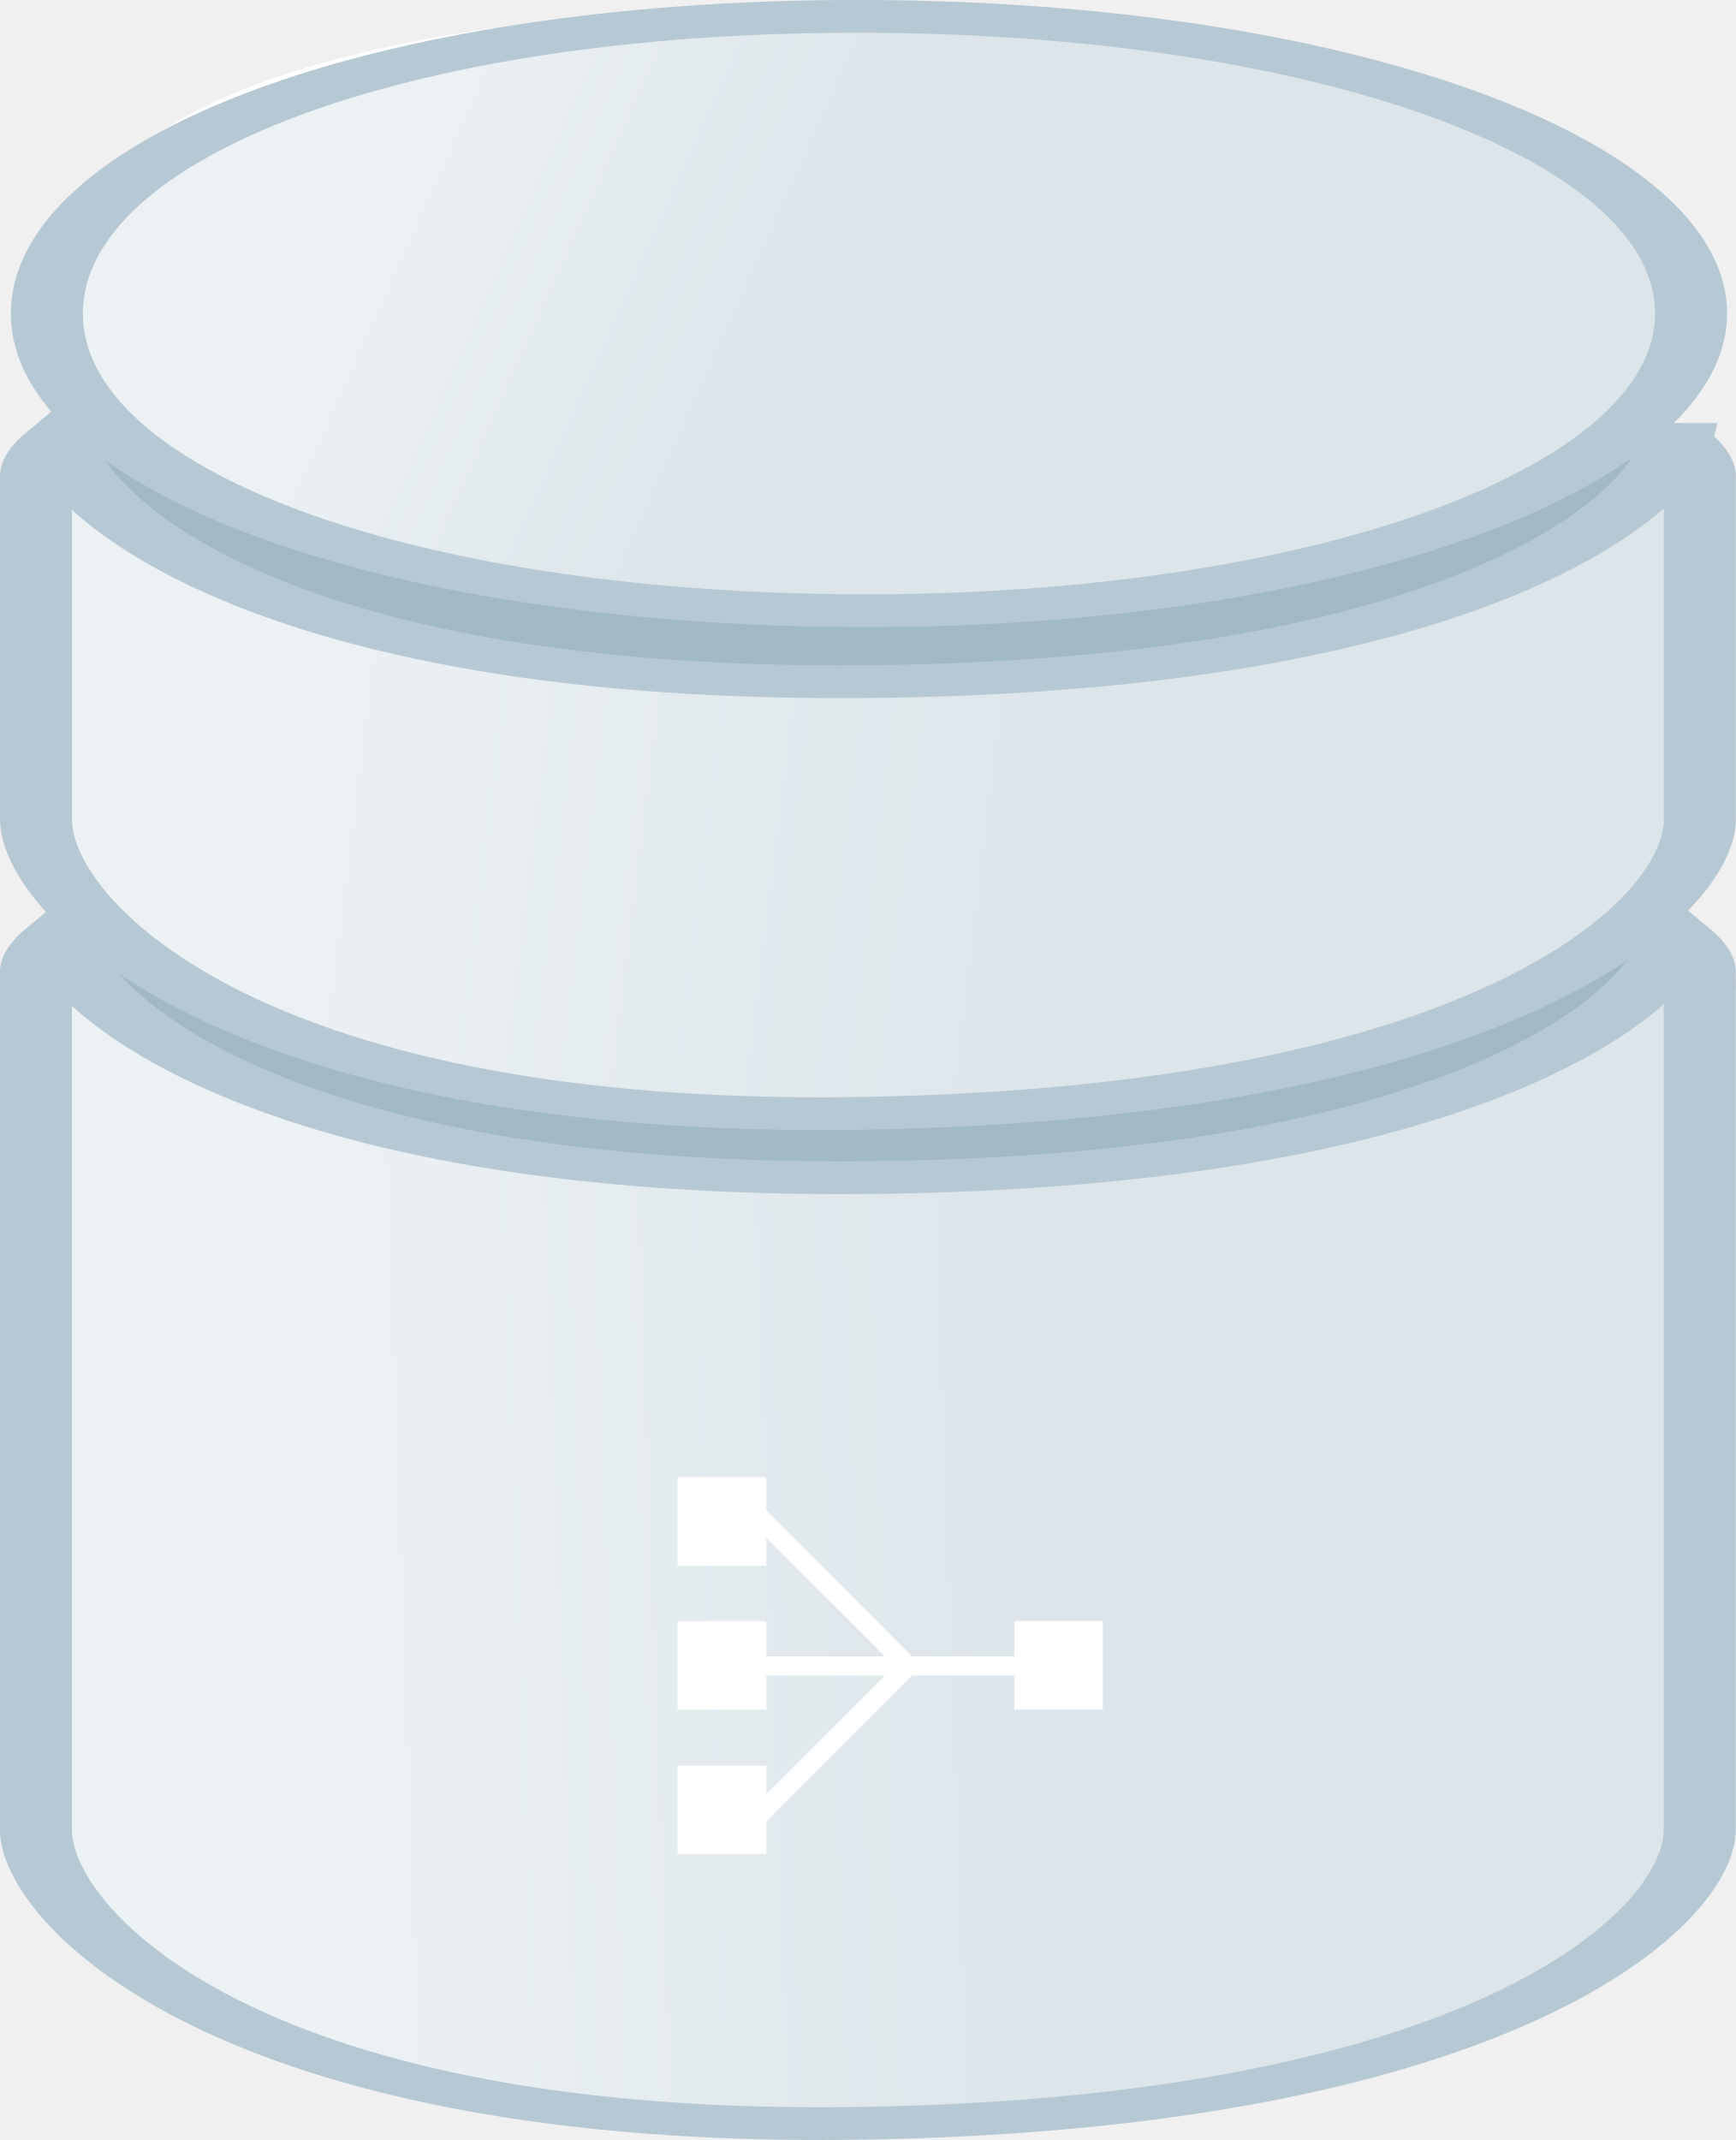
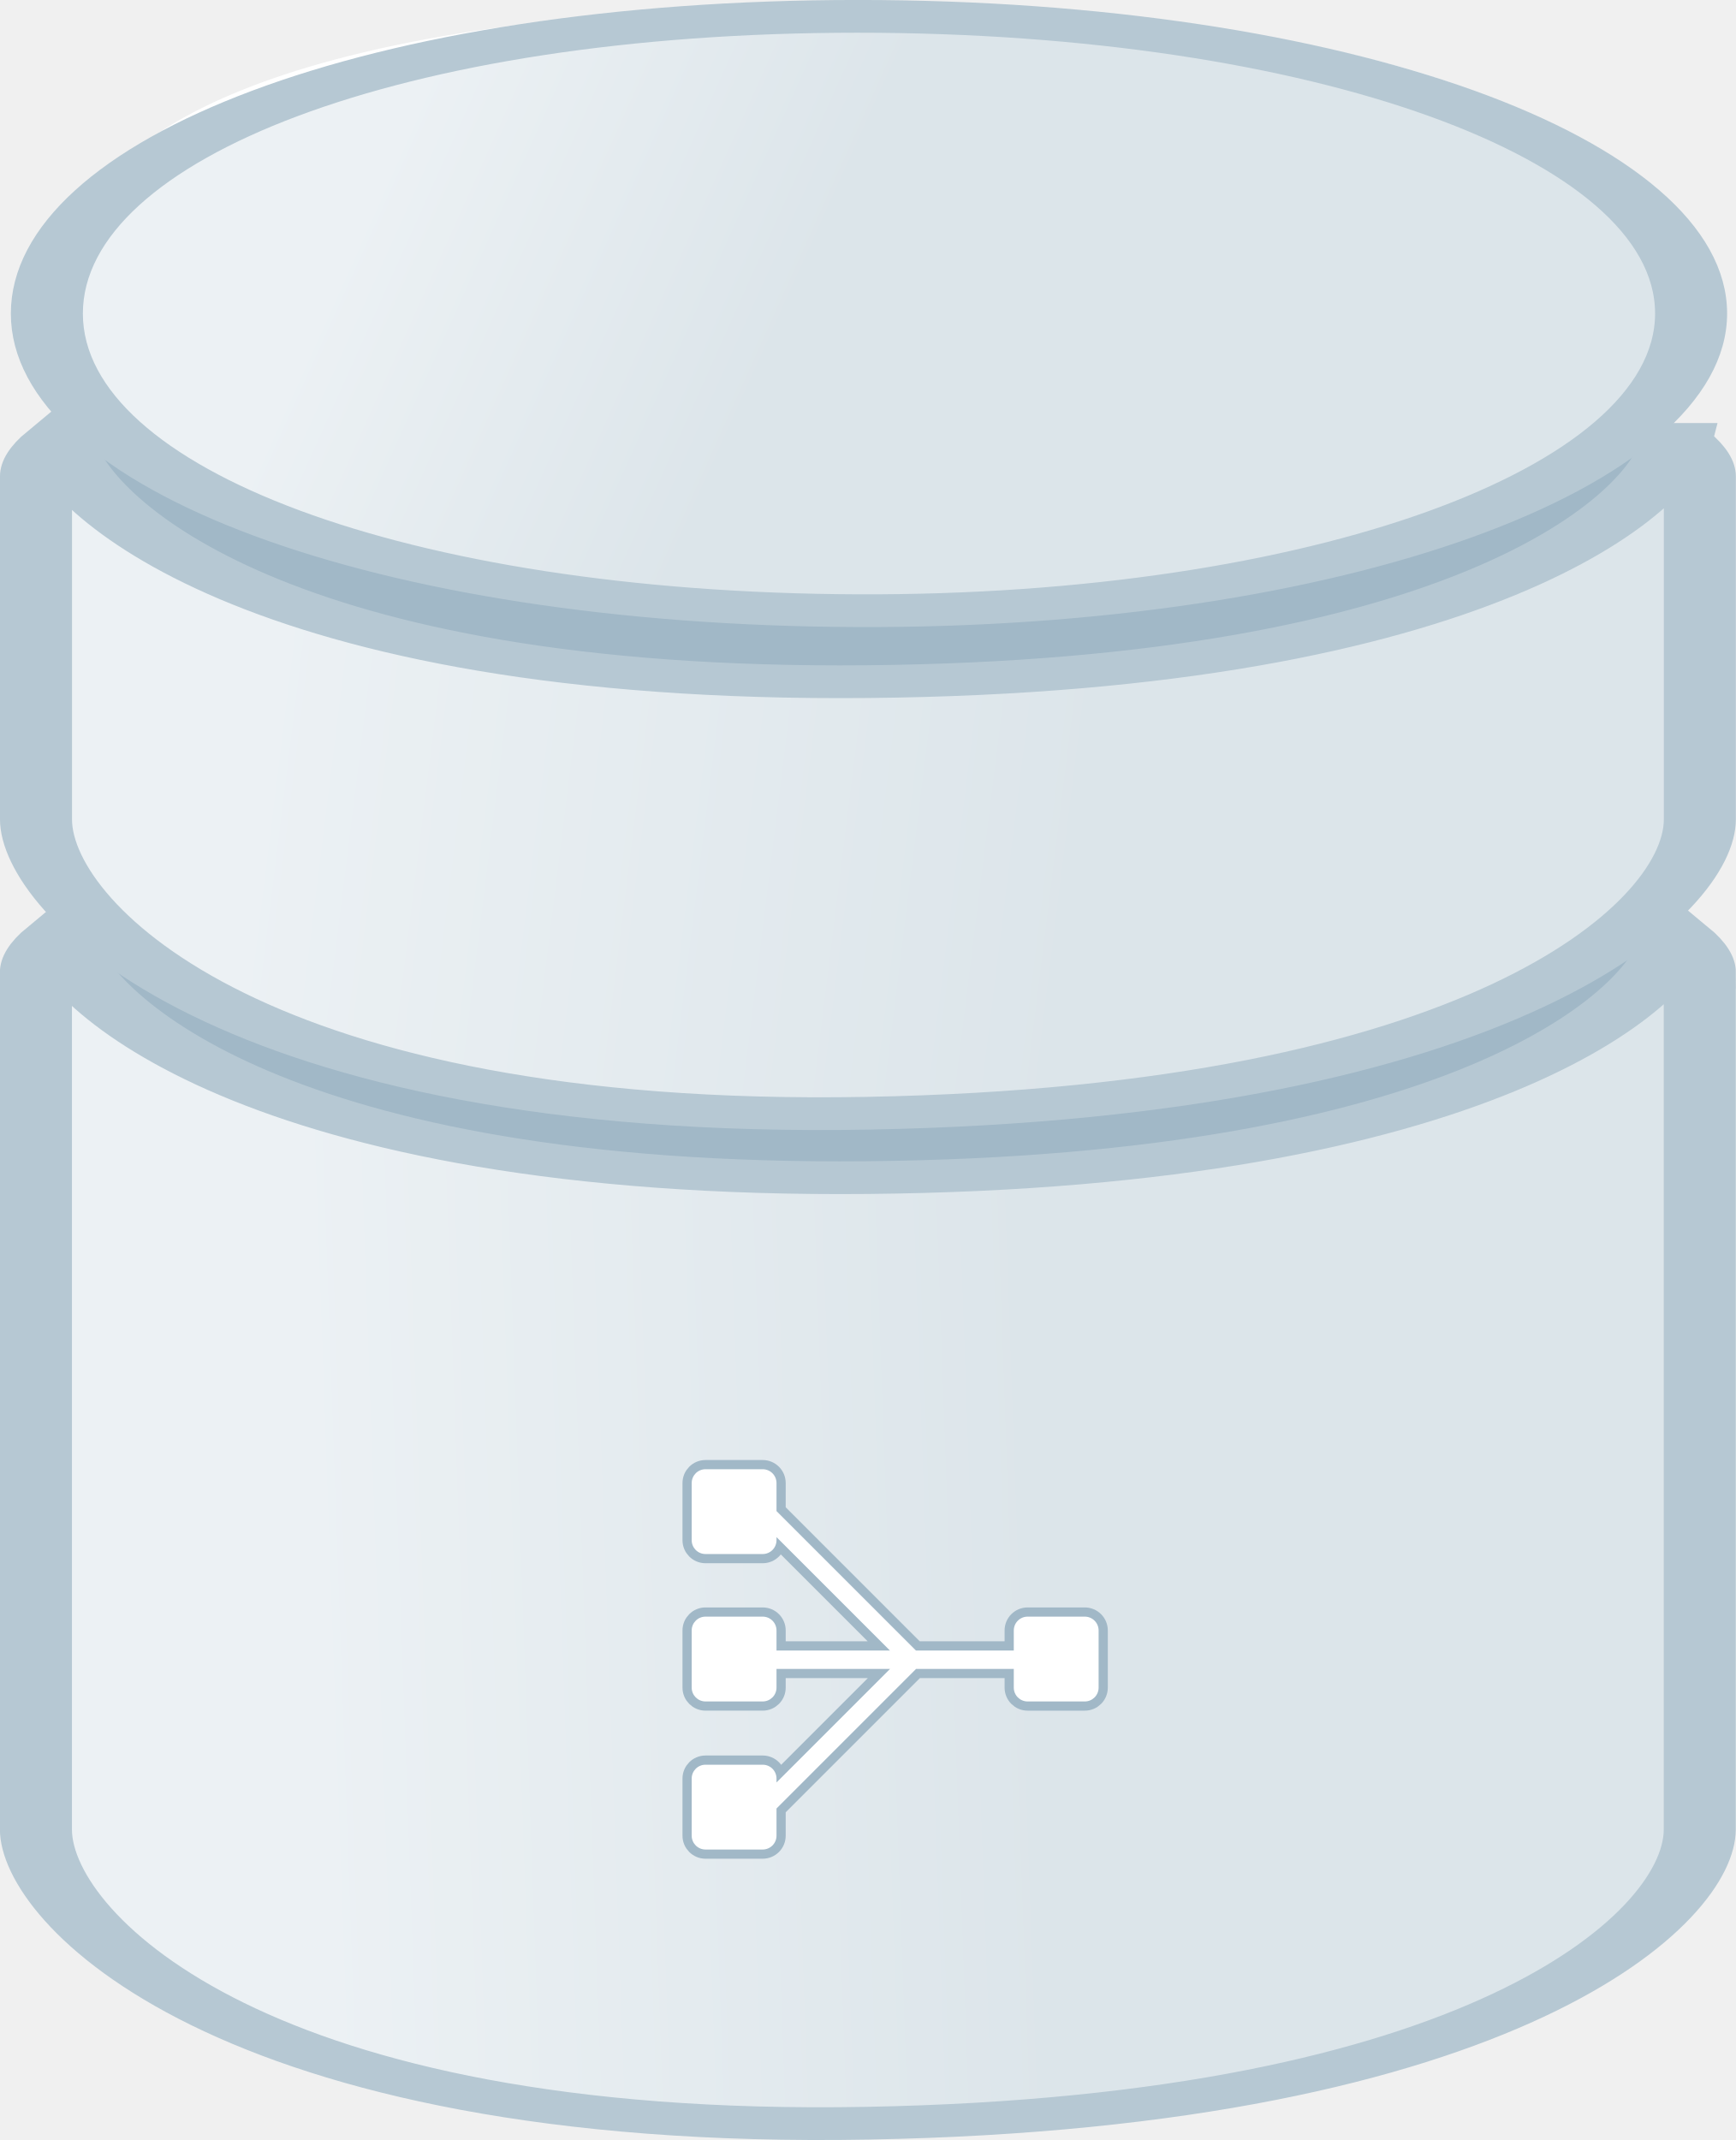
<svg xmlns="http://www.w3.org/2000/svg" xmlns:xlink="http://www.w3.org/1999/xlink" width="90.29mm" height="111.313mm" viewBox="0 0 90.29 111.313" version="1.1" id="svg15219">
  <defs id="defs15213">
    <linearGradient gradientTransform="matrix(0.8771646,0,0,0.8771647,-3.282696,-17.71657)" xlink:href="#linearGradient13135" id="linearGradient46930-8" x1="-26.821" y1="46.09" x2="-37.138" y2="46.257" gradientUnits="userSpaceOnUse" />
    <linearGradient id="linearGradient13135">
      <stop style="stop-color:#dce5ea;stop-opacity:1" offset="0" id="stop13131" />
      <stop style="stop-color:#ecf1f4;stop-opacity:1" offset="1" id="stop13133" />
    </linearGradient>
    <linearGradient gradientTransform="matrix(0.8771646,0,0,0.8771647,-3.28269,-31.18126)" xlink:href="#linearGradient13135" id="linearGradient46930-7" x1="-26.124" y1="45.95" x2="-38.026" y2="45.28" gradientUnits="userSpaceOnUse" />
    <linearGradient xlink:href="#linearGradient13135" id="linearGradient47009" gradientUnits="userSpaceOnUse" x1="-29.26" y1="-9.292" x2="-35.731" y2="-10.615" gradientTransform="matrix(0.8771646,0,0,0.8771647,-3.198688,-3.079234)" />
  </defs>
  <g id="layer1" transform="translate(-57.52922,-90.51564)">
    <g style="fill:#000012;fill-opacity:1" id="g24563" transform="matrix(4.213622,0,0,1.9159,224.3317,119.7786)">
      <g id="g47509">
        <g id="g4373">
          <path style="fill:#ffffff;fill-opacity:1;stroke-width:1.321;stroke-miterlimit:4;stroke-dasharray:none" d="m -19.169,-8.013 c 0,-4.457 -4.122,-7.099 -9.959,-7.098 l -4.4e-5,1.2e-5 c -5.837,0.001 -9.566,2.644 -9.566,7.1 -0.011,14.001 -0.051,27.896 -0.051,42.259 0,2.414 2.115,7.318 9.827,7.007 7.712,-0.311 9.832,-4.592 9.832,-7.007 0,-16.578 -0.053,-29.89 -0.082,-42.262 z" id="path4692-5-9" />
          <path style="fill:#a1b8c7;fill-opacity:1;stroke-width:1.321;stroke-miterlimit:4;stroke-dasharray:none" d="m -19.118,-4.107 c 0,-4.455 -4.339,-8.067 -9.868,-8.067 -5.525,0.002 -9.866,3.614 -9.866,8.069 V 13.941 c 0,4.457 4.341,8.067 9.868,8.067 5.527,2.4e-5 9.866,-3.61 9.866,-8.069 z" id="path4692-5" />
          <path style="fill:url(#linearGradient46930-8);fill-opacity:1;stroke:#b6c8d3;stroke-width:0.889;stroke-miterlimit:4;stroke-dasharray:none;stroke-opacity:1" d="m -18.603,11.123 c 0,-0.345 -0.104,-0.68 -0.281,-1.002 -0.202,1.768 -2.579,6.42 -9.992,6.576 -7.413,0.156 -9.787,-4.808 -9.988,-6.575 -0.176,0.321 -0.279,0.656 -0.279,1.001 0,7.757 0,15.514 0,23.271 0,2.414 2.555,8.287 10.267,7.976 7.712,-0.311 10.272,-5.561 10.272,-7.976 0,-7.757 0,-15.514 0,-23.271 z" id="path4690-4-5-1" />
          <path style="fill:url(#linearGradient46930-7);fill-opacity:1;stroke:#b6c8d3;stroke-width:0.889;stroke-miterlimit:4;stroke-dasharray:none;stroke-opacity:1" d="m -18.883,-3.344 c -0.202,1.768 -2.579,6.42 -9.992,6.576 -7.413,0.156 -9.787,-4.808 -9.988,-6.575 -0.176,0.321 -0.279,0.656 -0.279,1.001 v 9.316 c 0,2.414 2.555,8.287 10.267,7.976 7.712,-0.311 10.272,-5.561 10.272,-7.976 v -9.316 c 0,-0.345 -0.104,-0.68 -0.281,-1.002 z" id="path4690-4-5-7" />
          <path style="opacity:1;fill:url(#linearGradient47009);fill-opacity:1;stroke:#b6c8d3;stroke-width:0.889;stroke-miterlimit:4;stroke-dasharray:none;stroke-opacity:1" d="m -29.001,1.306 c 5.783,0.049 10.29,-3.612 10.29,-8.069 0,-4.457 -4.453,-8.068 -10.29,-8.067 -5.837,0.001 -10.007,3.613 -10.007,8.069 0,4.456 4.224,8.018 10.007,8.067 z" id="path4692" />
-           <rect y="24.829" x="-31.221" height="2.406" width="1.094" id="rect8084" style="opacity:1;vector-effect:none;fill:#ffffff;fill-opacity:1;stroke:none;stroke-width:0;stroke-linecap:butt;stroke-linejoin:miter;stroke-miterlimit:4;stroke-dasharray:none;stroke-dashoffset:0;stroke-opacity:1" />
-           <rect y="32.659" x="-31.221" height="2.406" width="1.094" id="rect8084-1" style="opacity:1;vector-effect:none;fill:#ffffff;fill-opacity:1;stroke:none;stroke-width:0;stroke-linecap:butt;stroke-linejoin:miter;stroke-miterlimit:4;stroke-dasharray:none;stroke-dashoffset:0;stroke-opacity:1" />
-           <rect y="28.735" x="-31.221" height="2.406" width="1.094" id="rect8084-7" style="opacity:1;vector-effect:none;fill:#ffffff;fill-opacity:1;stroke:none;stroke-width:0;stroke-linecap:butt;stroke-linejoin:miter;stroke-miterlimit:4;stroke-dasharray:none;stroke-dashoffset:0;stroke-opacity:1" />
-           <rect y="28.735" x="-27.066" height="2.406" width="1.094" id="rect8084-7-0" style="opacity:1;vector-effect:none;fill:#ffffff;fill-opacity:1;stroke:none;stroke-width:0;stroke-linecap:butt;stroke-linejoin:miter;stroke-miterlimit:4;stroke-dasharray:none;stroke-dashoffset:0;stroke-opacity:1" />
-           <path id="path3469" d="m -30.178,25.627 -0.168,0.369 1.682,3.7 h -1.735 v 0.522 h 1.736 l -1.688,3.713 0.168,0.369 1.856,-4.082 h 1.404 v -0.522 h -1.406 z" style="color:#000000;font-style:normal;font-variant:normal;font-weight:normal;font-stretch:normal;font-size:medium;line-height:normal;font-family:sans-serif;font-variant-ligatures:normal;font-variant-position:normal;font-variant-caps:normal;font-variant-numeric:normal;font-variant-alternates:normal;font-feature-settings:normal;text-indent:0;text-align:start;text-decoration:none;text-decoration-line:none;text-decoration-style:solid;text-decoration-color:#000000;letter-spacing:normal;word-spacing:normal;text-transform:none;writing-mode:lr-tb;direction:ltr;text-orientation:mixed;dominant-baseline:auto;baseline-shift:baseline;text-anchor:start;white-space:normal;shape-padding:0;clip-rule:nonzero;display:inline;overflow:visible;visibility:visible;opacity:1;isolation:auto;mix-blend-mode:normal;color-interpolation:sRGB;color-interpolation-filters:linearRGB;solid-color:#000000;solid-opacity:1;vector-effect:none;fill:#ffffff;fill-opacity:1;fill-rule:nonzero;stroke:none;stroke-width:0.352;stroke-linecap:butt;stroke-linejoin:miter;stroke-miterlimit:4;stroke-dasharray:none;stroke-dashoffset:0;stroke-opacity:1;color-rendering:auto;image-rendering:auto;shape-rendering:auto;text-rendering:auto;enable-background:accumulate" />
+           <g transform="matrix(0.2373255,0,0,0.5219478,-36.47902,-63.2293)" id="g5153">
+             <g transform="matrix(0.9569425,0,0,0.9569425,1.198828,7.534032)" style="stroke:#a1b8c7;stroke-width:1;stroke-miterlimit:4;stroke-dasharray:none;stroke-opacity:1" id="g2482-4-0">
+               <path id="rect8084-9-0-3-1" transform="matrix(0.2645833,0,0,0.2645833,19.56692,164.2769)" d="m 14.541,14.07 c -1.577,0 -2.846,1.271 -2.846,2.848 v 11.732 c 0,1.577 1.269,2.846 2.846,2.846 h 11.732 c 1.577,0 2.846,-1.269 2.846,-2.846 v -0.631 L 52.416,51.316 H 29.119 v -4.115 c 0,-1.577 -1.269,-2.846 -2.846,-2.846 H 14.541 c -1.577,0 -2.846,1.269 -2.846,2.846 v 11.732 c 0,1.577 1.269,2.848 2.846,2.848 h 11.732 c 1.577,0 2.846,-1.271 2.846,-2.848 V 55.096 H 52.445 L 29.119,78.422 v -0.801 c 0,-1.577 -1.269,-2.846 -2.846,-2.846 H 14.541 c -1.577,0 -2.846,1.269 -2.846,2.846 v 11.732 c 0,1.577 1.269,2.846 2.846,2.846 h 11.732 c 1.577,0 2.846,-1.269 2.846,-2.846 V 83.768 L 57.789,55.096 h 20.076 v 3.838 c 0,1.577 1.271,2.848 2.848,2.848 h 11.732 c 1.577,0 2.846,-1.271 2.846,-2.848 V 47.201 c 0,-1.577 -1.269,-2.846 -2.846,-2.846 H 80.713 c -1.577,0 -2.848,1.269 -2.848,2.846 v 4.115 H 57.762 L 29.119,22.672 v -5.754 c 0,-1.577 -1.269,-2.848 -2.846,-2.848 z" style="opacity:1;vector-effect:none;fill:#ffffff;fill-opacity:1;stroke:#a1b8c7;stroke-width:3.78;stroke-linecap:butt;stroke-linejoin:miter;stroke-miterlimit:4;stroke-dasharray:none;stroke-dashoffset:0;stroke-opacity:1" />
+             </g>
+             <g transform="matrix(0.9569425,0,0,0.9569425,1.198828,7.534032)" id="g2482-4-1">
+               <path id="rect8084-9-0-3-18" transform="matrix(0.2645833,0,0,0.2645833,19.56692,164.2769)" d="m 14.541,14.07 c -1.577,0 -2.846,1.271 -2.846,2.848 v 11.732 c 0,1.577 1.269,2.846 2.846,2.846 h 11.732 c 1.577,0 2.846,-1.269 2.846,-2.846 v -0.631 L 52.416,51.316 H 29.119 v -4.115 c 0,-1.577 -1.269,-2.846 -2.846,-2.846 H 14.541 c -1.577,0 -2.846,1.269 -2.846,2.846 v 11.732 c 0,1.577 1.269,2.848 2.846,2.848 h 11.732 c 1.577,0 2.846,-1.271 2.846,-2.848 V 55.096 H 52.445 L 29.119,78.422 v -0.801 c 0,-1.577 -1.269,-2.846 -2.846,-2.846 H 14.541 c -1.577,0 -2.846,1.269 -2.846,2.846 v 11.732 c 0,1.577 1.269,2.846 2.846,2.846 h 11.732 c 1.577,0 2.846,-1.269 2.846,-2.846 V 83.768 L 57.789,55.096 h 20.076 v 3.838 c 0,1.577 1.271,2.848 2.848,2.848 h 11.732 c 1.577,0 2.846,-1.271 2.846,-2.848 V 47.201 c 0,-1.577 -1.269,-2.846 -2.846,-2.846 H 80.713 c -1.577,0 -2.848,1.269 -2.848,2.846 v 4.115 H 57.762 L 29.119,22.672 v -5.754 c 0,-1.577 -1.269,-2.848 -2.846,-2.848 z" style="opacity:1;vector-effect:none;fill:#ffffff;fill-opacity:1;stroke:none;stroke-width:0;stroke-linecap:butt;stroke-linejoin:miter;stroke-miterlimit:4;stroke-dasharray:none;stroke-dashoffset:0;stroke-opacity:1" />
+             </g>
+           </g>
        </g>
      </g>
    </g>
  </g>
</svg>
